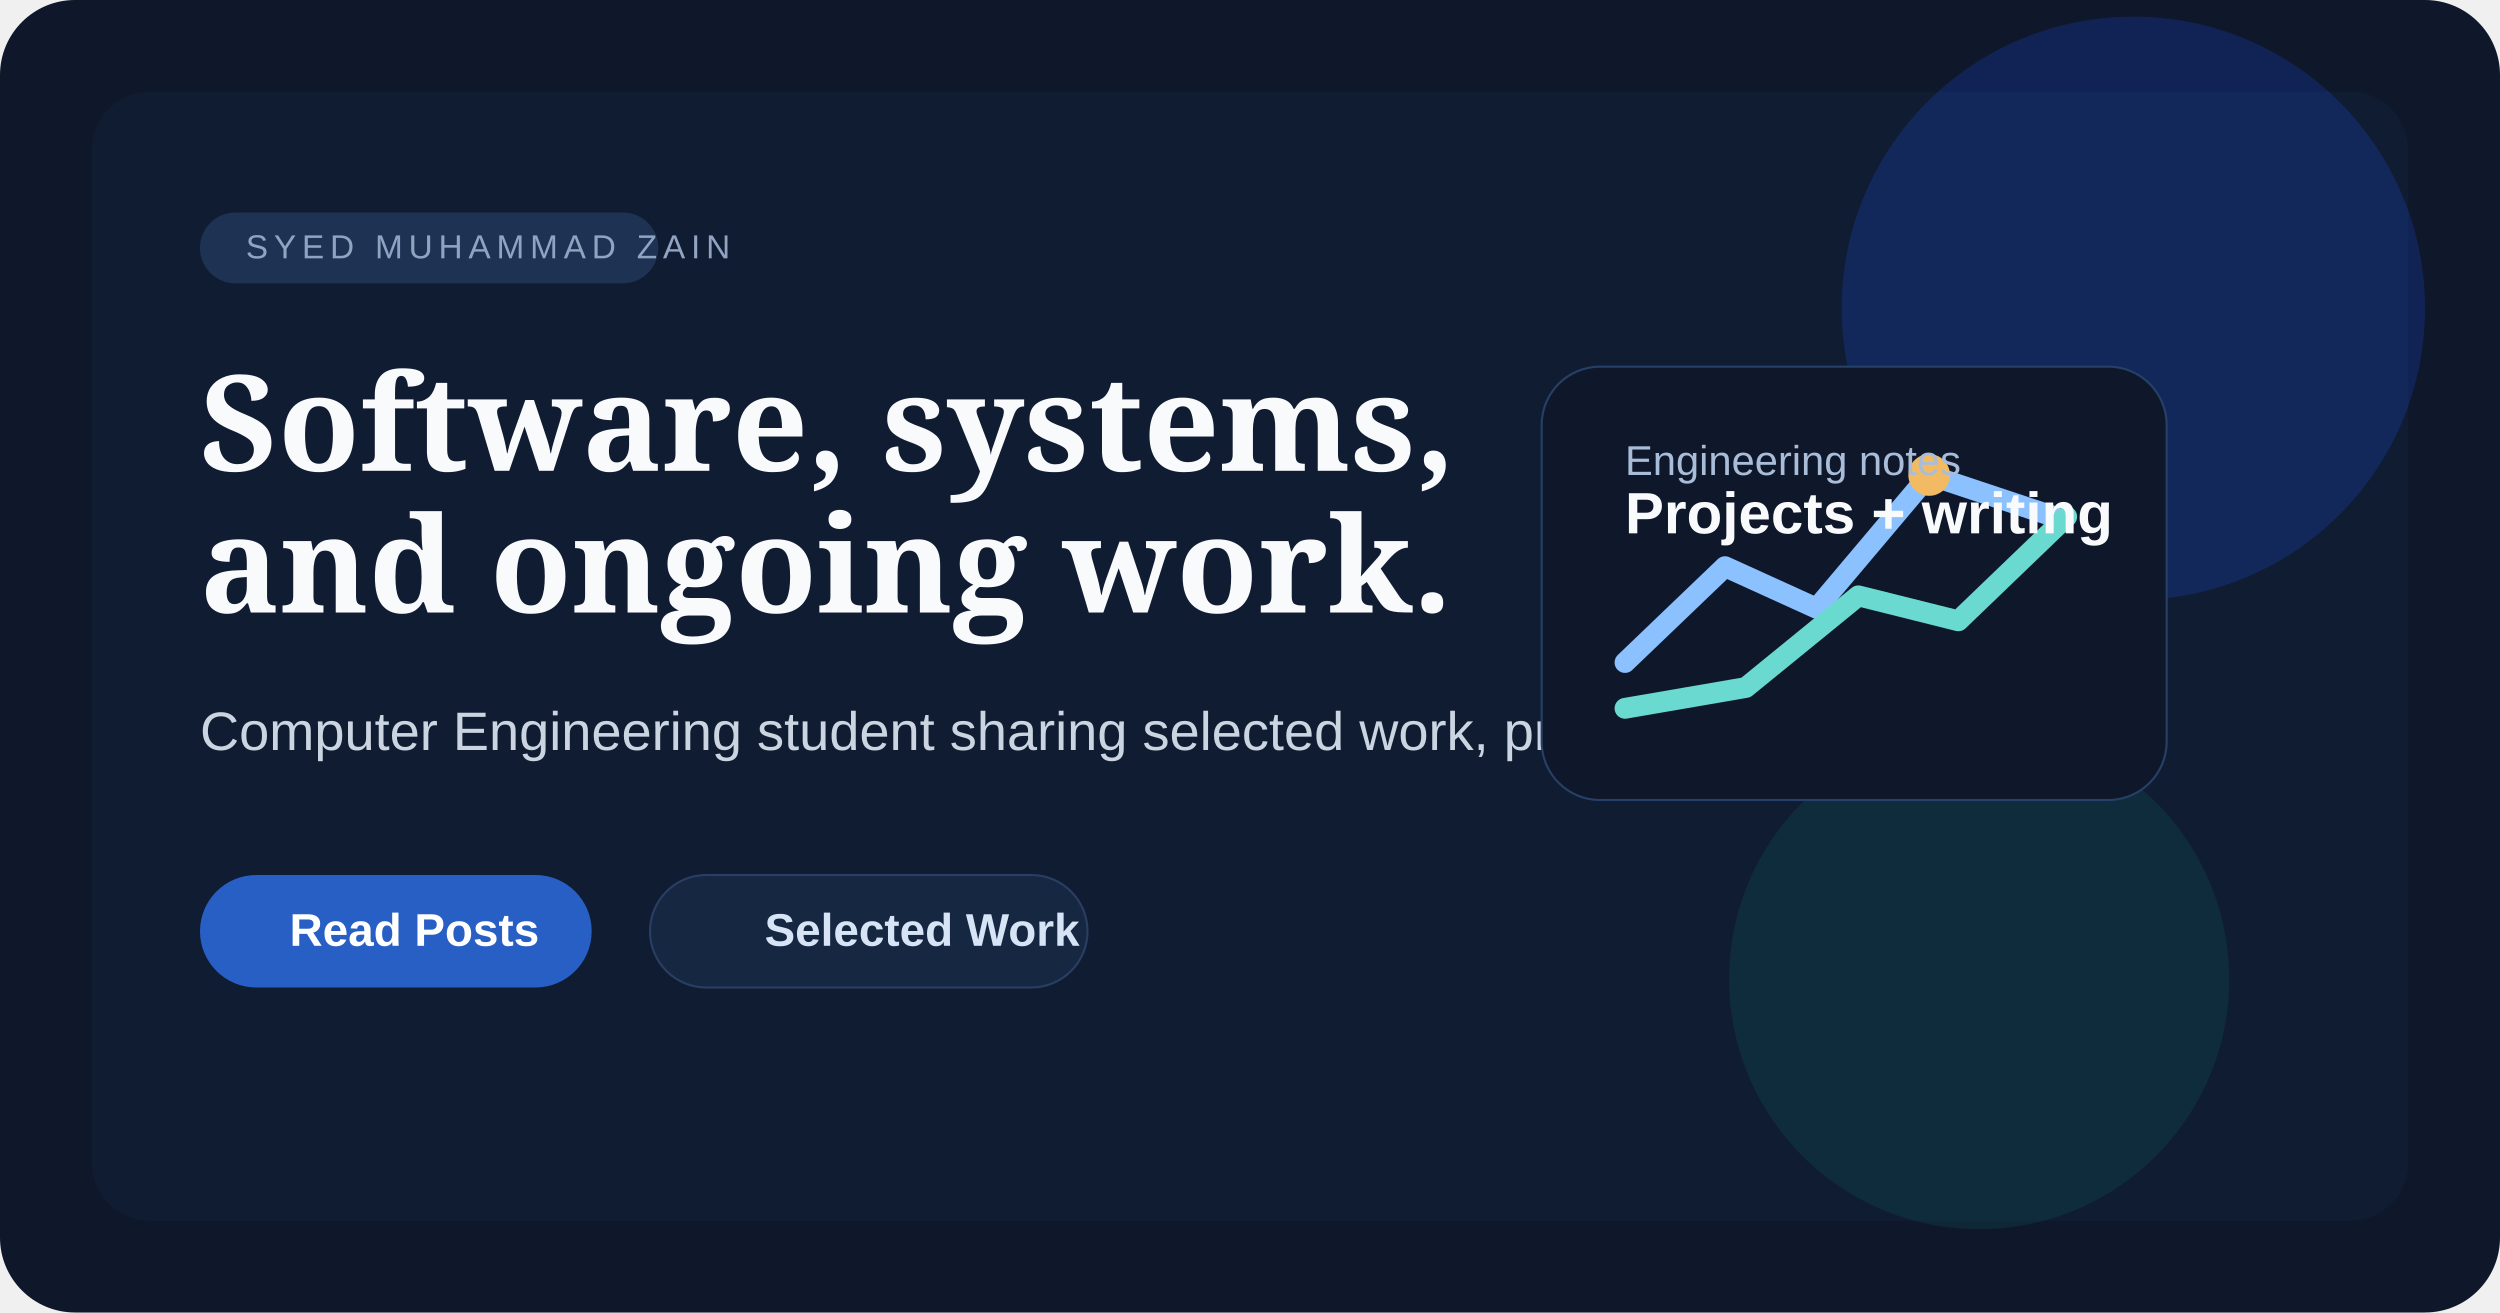
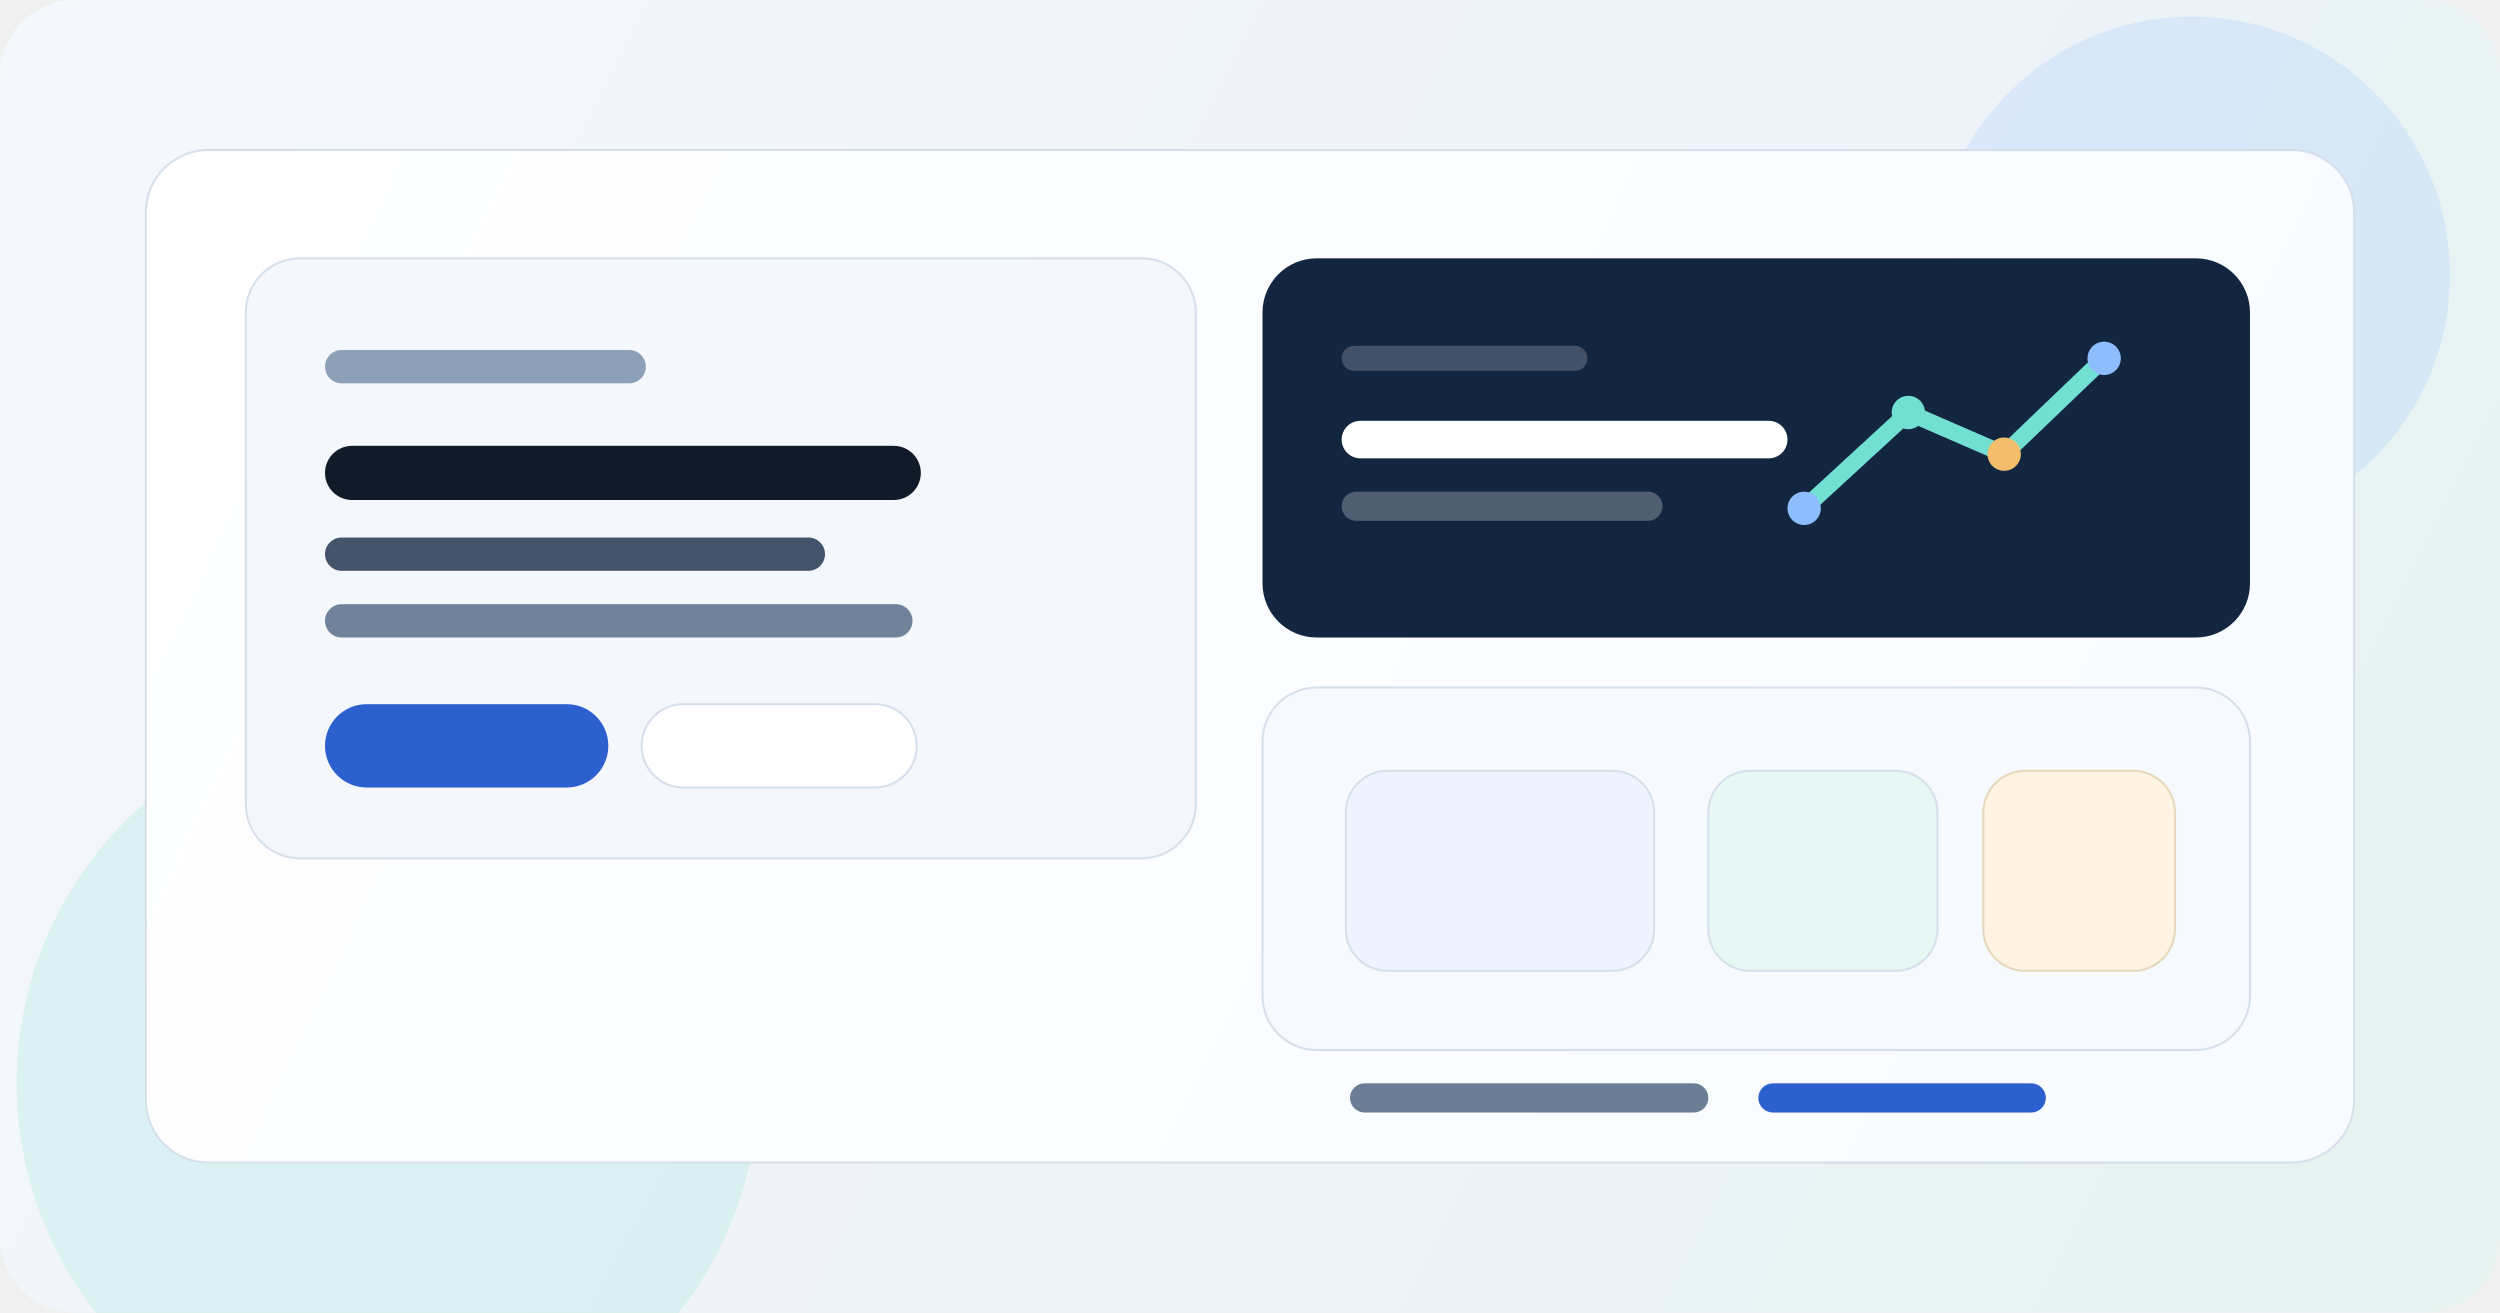
- <svg xmlns="http://www.w3.org/2000/svg" width="1200" height="630" viewBox="0 0 1200 630" fill="none">
-   <rect width="1200" height="630" rx="36" fill="#0F172A" />
-   <rect x="44" y="44" width="1112" height="542" rx="28" fill="#101C32" />
-   <circle cx="1024" cy="148" r="140" fill="#1D4ED8" fill-opacity="0.24" />
-   <circle cx="950" cy="470" r="120" fill="#0F766E" fill-opacity="0.18" />
-   <rect x="96" y="102" width="220" height="34" rx="17" fill="#1E3354" />
-   <text x="118" y="124" fill="#90A4C2" font-family="Arial, sans-serif" font-size="16" letter-spacing="2.8">SYED MUHAMMAD ZAIN</text>
-   <text x="96" y="226" fill="#F8FAFC" font-family="Georgia, serif" font-size="64" font-weight="700">Software, systems,</text>
-   <text x="96" y="294" fill="#F8FAFC" font-family="Georgia, serif" font-size="64" font-weight="700">and ongoing work.</text>
-   <text x="96" y="360" fill="#CBD5E1" font-family="Arial, sans-serif" font-size="26">Computer Engineering student sharing selected work, project notes, and writing.</text>
-   <rect x="96" y="420" width="188" height="54" rx="27" fill="#285FC4" />
-   <text x="139" y="454" fill="#FFFFFF" font-family="Arial, sans-serif" font-size="22" font-weight="700">Read Posts</text>
-   <rect x="312" y="420" width="210" height="54" rx="27" fill="#162742" stroke="#2A3E63" />
-   <text x="367" y="454" fill="#D7E4F5" font-family="Arial, sans-serif" font-size="22" font-weight="700">Selected Work</text>
-   <rect x="740" y="176" width="300" height="208" rx="28" fill="#0F172A" stroke="#274067" />
-   <polyline points="780,318 828,272 872,292 926,228 986,248" stroke="#8BC1FF" stroke-width="10" stroke-linecap="round" stroke-linejoin="round" />
-   <polyline points="780,340 838,330 892,286 940,298 992,248" stroke="#6AD9D0" stroke-width="10" stroke-linecap="round" stroke-linejoin="round" />
-   <circle cx="926" cy="228" r="10" fill="#F2BB63" />
-   <text x="780" y="228" fill="#A9BDD8" font-family="Arial, sans-serif" font-size="20">Engineering notes</text>
-   <text x="780" y="256" fill="#F8FAFC" font-family="Arial, sans-serif" font-size="28" font-weight="700">Projects + writing</text>
+ <svg xmlns="http://www.w3.org/2000/svg" width="1200" height="630" viewBox="0 0 1200 630" fill="none" role="img" aria-labelledby="sitePreviewTitle sitePreviewDesc">
+   <defs>
+     <linearGradient id="previewBg" x1="84" y1="56" x2="1048" y2="548" gradientUnits="userSpaceOnUse">
+       <stop stop-color="#F4F7FB" />
+       <stop offset="0.65" stop-color="#EEF3FA" />
+       <stop offset="1" stop-color="#E7F3F1" />
+     </linearGradient>
+     <linearGradient id="previewPanel" x1="106" y1="92" x2="982" y2="512" gradientUnits="userSpaceOnUse">
+       <stop stop-color="#FFFFFF" />
+       <stop offset="1" stop-color="#F8FBFF" />
+     </linearGradient>
+   </defs>
+   <rect width="1200" height="630" rx="36" fill="url(#previewBg)" />
+   <circle cx="1052" cy="132" r="124" fill="#8DBDFF" opacity="0.2" />
+   <circle cx="186" cy="520" r="178" fill="#71DFD1" opacity="0.18" />
+   <rect x="70" y="72" width="1060" height="486" rx="30" fill="url(#previewPanel)" stroke="#D6E0EC" />
+   <rect x="118" y="124" width="456" height="288" rx="26" fill="#F4F7FB" stroke="#D6E0EC" />
+   <rect x="606" y="124" width="474" height="182" rx="26" fill="#132640" />
+   <rect x="606" y="330" width="474" height="174" rx="26" fill="#F6F9FD" stroke="#D6E0EC" />
+   <rect x="156" y="168" width="154" height="16" rx="8" fill="#8CA0B8" />
+   <rect x="156" y="214" width="286" height="26" rx="13" fill="#111A28" />
+   <rect x="156" y="258" width="240" height="16" rx="8" fill="#44546A" />
+   <rect x="156" y="290" width="282" height="16" rx="8" fill="#71839A" />
+   <rect x="156" y="338" width="136" height="40" rx="20" fill="#2C60CF" />
+   <rect x="308" y="338" width="132" height="40" rx="20" fill="#FFFFFF" stroke="#D6E0EC" />
+   <rect x="644" y="166" width="118" height="12" rx="6" fill="rgba(255,255,255,0.2)" />
+   <rect x="644" y="202" width="214" height="18" rx="9" fill="#FFFFFF" />
+   <rect x="644" y="236" width="154" height="14" rx="7" fill="rgba(255,255,255,0.26)" />
+   <path d="M866 244L916 198L962 218L1010 172" stroke="#71DFD1" stroke-width="8" stroke-linecap="round" stroke-linejoin="round" />
+   <circle cx="866" cy="244" r="8" fill="#8DBDFF" />
+   <circle cx="916" cy="198" r="8" fill="#71DFD1" />
+   <circle cx="962" cy="218" r="8" fill="#F2BE6B" />
+   <circle cx="1010" cy="172" r="8" fill="#8DBDFF" />
+   <rect x="646" y="370" width="148" height="96" rx="20" fill="#EDF4FF" stroke="#D6E0EC" />
+   <rect x="820" y="370" width="110" height="96" rx="20" fill="#E7F7F4" stroke="#D6E0EC" />
+   <rect x="952" y="370" width="92" height="96" rx="20" fill="#FFF3E1" stroke="#E7D8BC" />
+   <rect x="648" y="520" width="172" height="14" rx="7" fill="#6B7E95" />
+   <rect x="844" y="520" width="138" height="14" rx="7" fill="#2C60CF" />
</svg>
